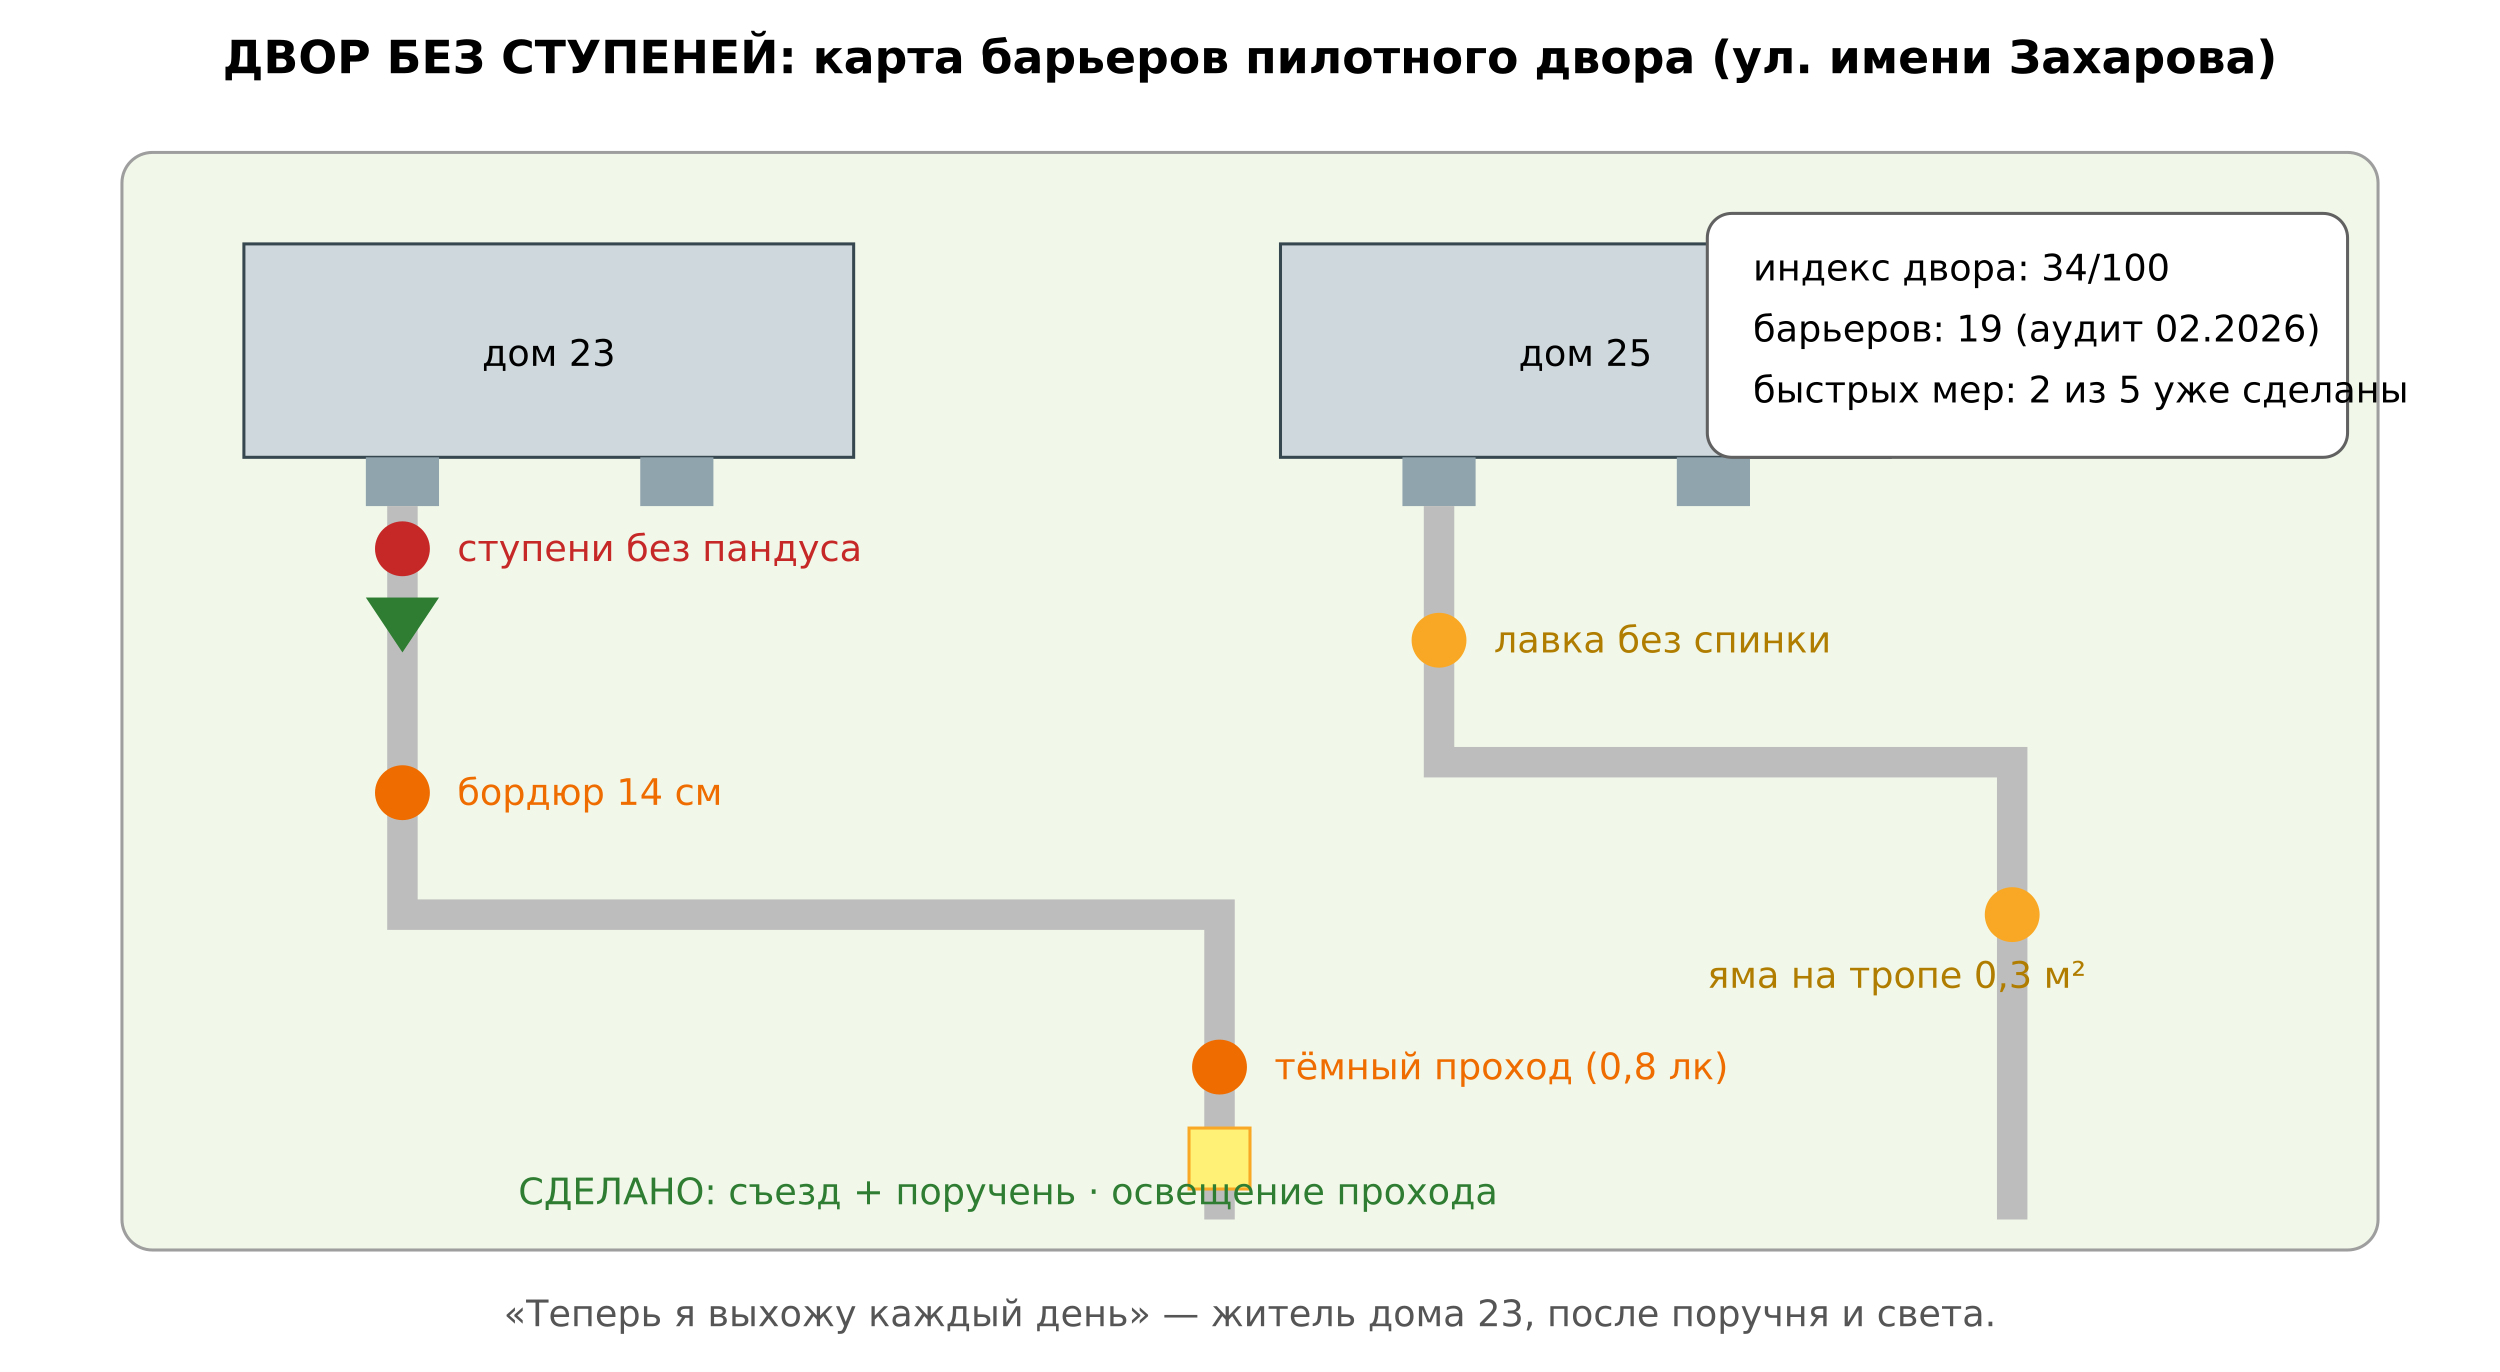
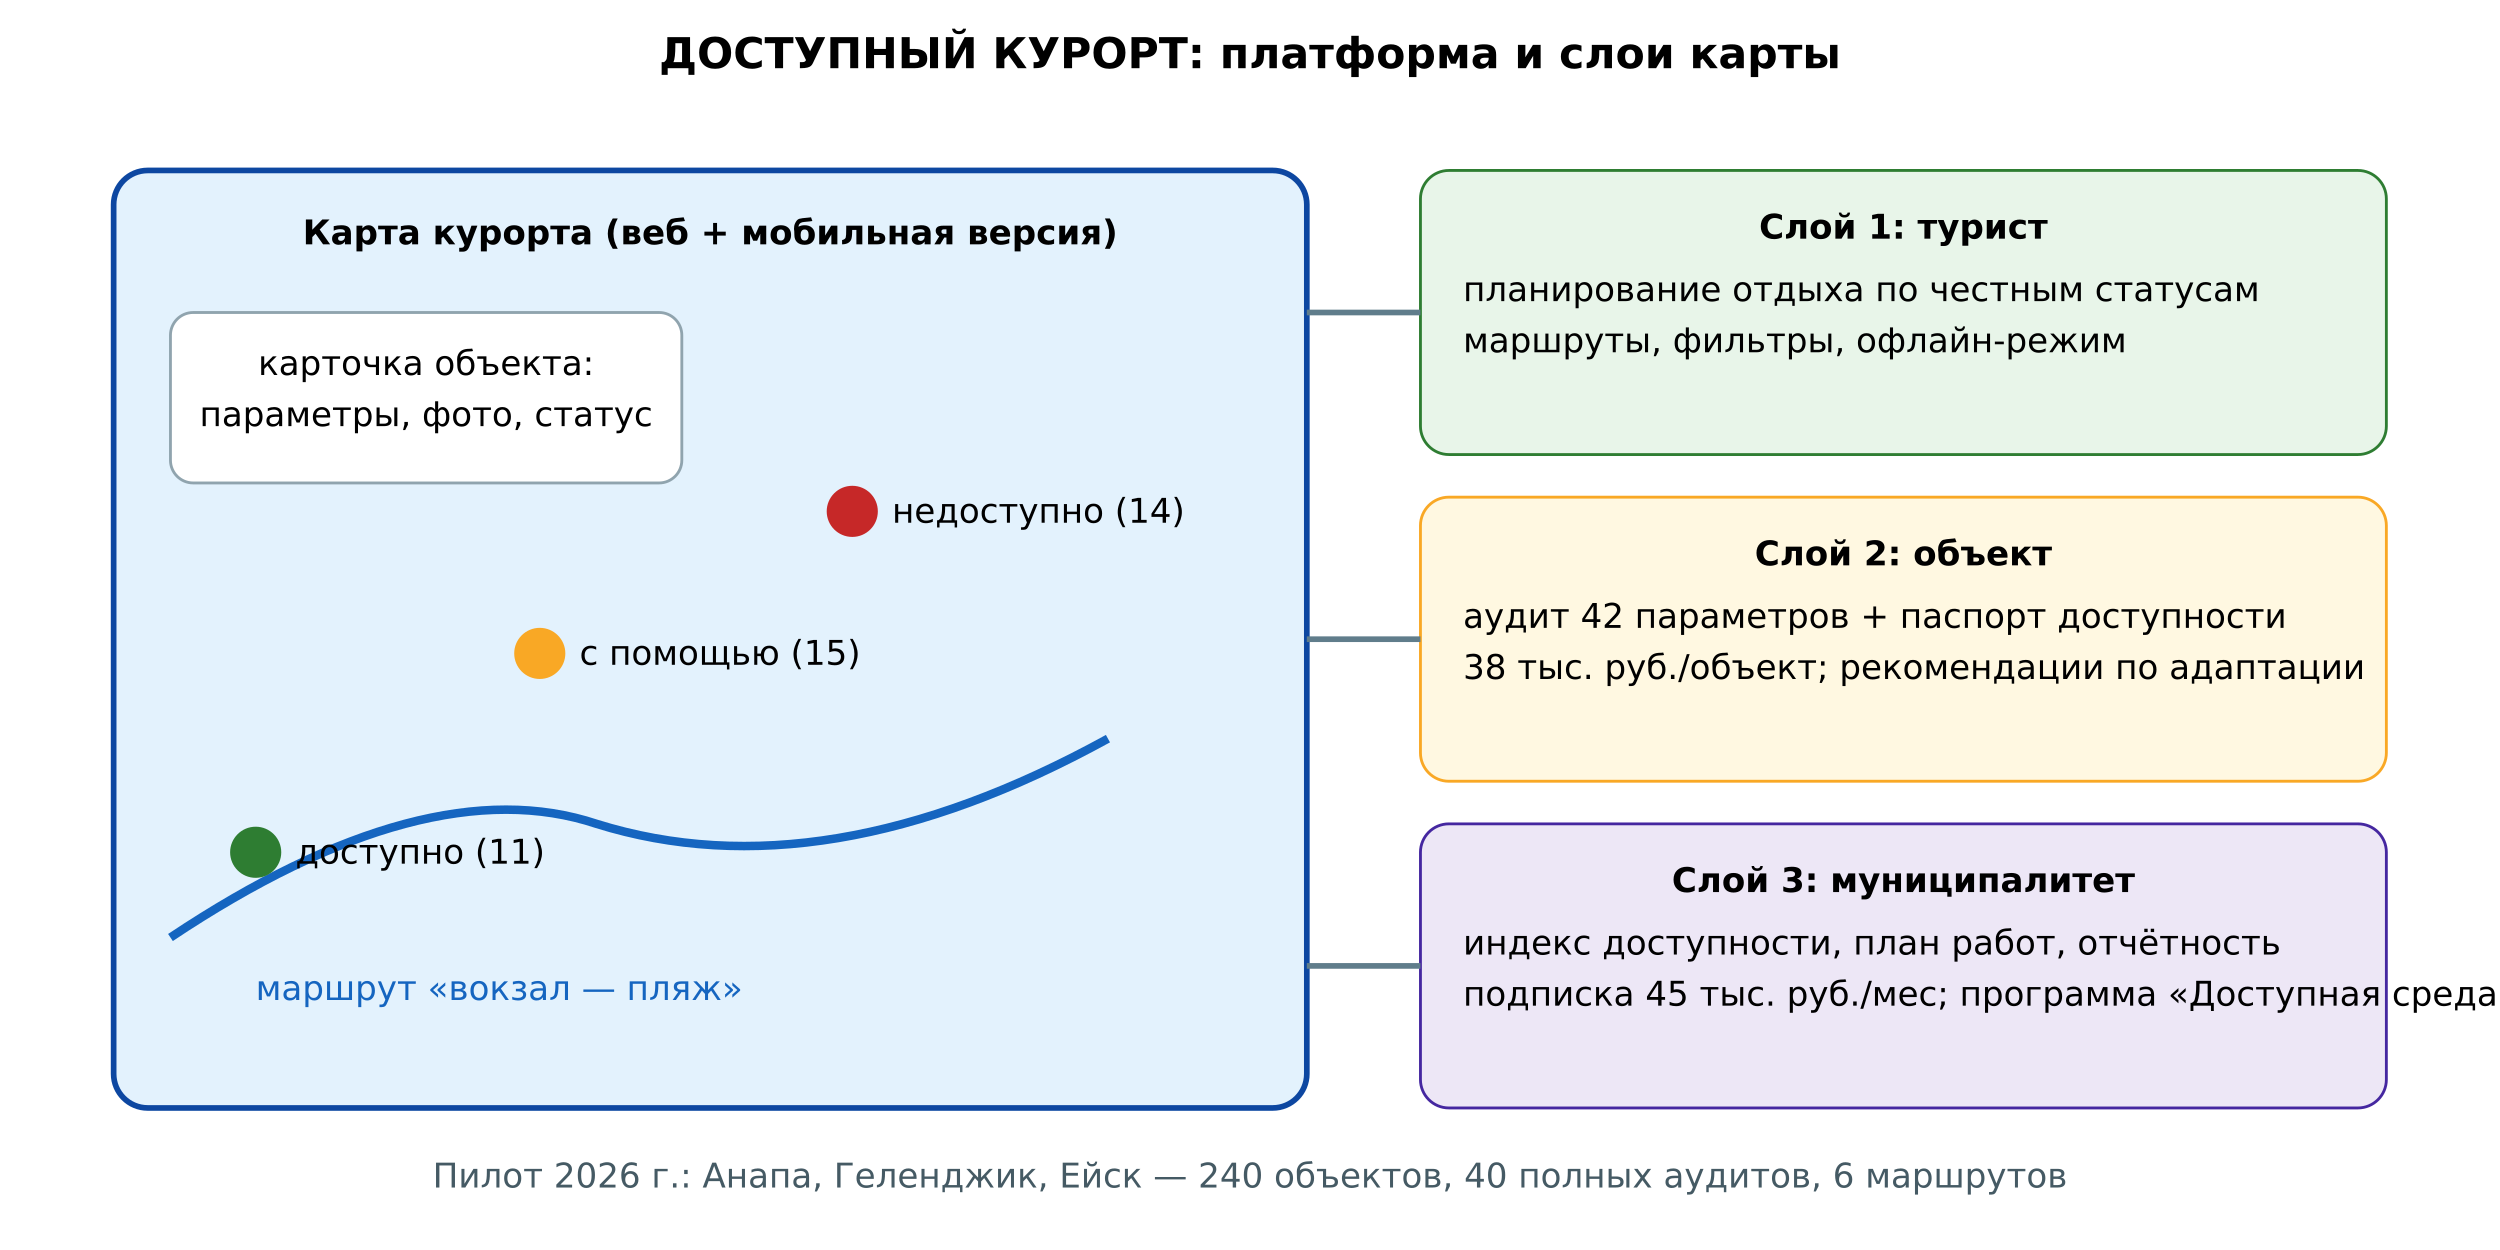
- <svg xmlns="http://www.w3.org/2000/svg" width="820" height="450" viewBox="0 0 820 450" font-family="DejaVu Sans, Arial" font-size="12">
-   <rect width="820" height="450" fill="#ffffff" />
-   <text x="410" y="24" text-anchor="middle" font-size="15" font-weight="bold">ДВОР БЕЗ СТУПЕНЕЙ: карта барьеров пилотного двора (ул. имени Захарова)</text>
-   <rect x="40" y="50" width="740" height="360" rx="10" fill="#f1f8e9" stroke="#9e9e9e" />
-   <g fill="#cfd8dc" stroke="#37474f">
-     <rect x="80" y="80" width="200" height="70" />
-     <rect x="420" y="80" width="200" height="70" />
-   </g>
-   <text x="180" y="120" text-anchor="middle">дом 23</text>
-   <text x="520" y="120" text-anchor="middle">дом 25</text>
-   <g fill="#90a4ae">
-     <rect x="120" y="150" width="24" height="16" />
-     <rect x="210" y="150" width="24" height="16" />
-     <rect x="460" y="150" width="24" height="16" />
-     <rect x="550" y="150" width="24" height="16" />
-   </g>
-   <g stroke="#bdbdbd" stroke-width="10" fill="none">
-     <path d="M132 166 L132 300 L400 300 L400 400" />
-     <path d="M472 166 L472 250 L660 250 L660 400" />
-   </g>
-   <g>
-     <circle cx="132" cy="180" r="9" fill="#c62828" />
-     <text x="150" y="184" fill="#c62828">ступени без пандуса</text>
-     <circle cx="132" cy="260" r="9" fill="#ef6c00" />
-     <text x="150" y="264" fill="#ef6c00">бордюр 14 см</text>
-     <circle cx="400" cy="350" r="9" fill="#ef6c00" />
-     <text x="418" y="354" fill="#ef6c00">тёмный проход (0,8 лк)</text>
-     <circle cx="660" cy="300" r="9" fill="#f9a825" />
-     <text x="560" y="324" fill="#b07d00">яма на тропе 0,3 м²</text>
-     <circle cx="472" cy="210" r="9" fill="#f9a825" />
-     <text x="490" y="214" fill="#b07d00">лавка без спинки</text>
-   </g>
-   <g fill="#2e7d32">
-     <polygon points="120,196 144,196 132,214" />
-     <rect x="390" y="370" width="20" height="20" fill="#fff176" stroke="#f9a825" />
-   </g>
-   <text x="170" y="395" fill="#2e7d32">СДЕЛАНО: съезд + поручень · освещение прохода</text>
-   <rect x="560" y="70" width="210" height="80" rx="8" fill="#ffffff" stroke="#616161" />
-   <text x="575" y="92">индекс двора: 34/100</text>
-   <text x="575" y="112">барьеров: 19 (аудит 02.2026)</text>
-   <text x="575" y="132">быстрых мер: 2 из 5 уже сделаны</text>
-   <text x="410" y="435" text-anchor="middle" fill="#555">«Теперь я выхожу каждый день» — житель дома 23, после поручня и света.</text>
+ <svg xmlns="http://www.w3.org/2000/svg" width="880" height="440" viewBox="0 0 880 440" font-family="DejaVu Sans, Arial" font-size="12">
+   <rect width="880" height="440" fill="#ffffff" />
+   <text x="440" y="24" text-anchor="middle" font-size="15" font-weight="bold">ДОСТУПНЫЙ КУРОРТ: платформа и слои карты</text>
+   <rect x="40" y="60" width="420" height="330" rx="12" fill="#e3f2fd" stroke="#0d47a1" stroke-width="2" />
+   <text x="250" y="86" text-anchor="middle" font-weight="bold">Карта курорта (веб + мобильная версия)</text>
+   <path d="M60 330 q90 -60 150 -40 q80 25 180 -30" stroke="#1565c0" stroke-width="3" fill="none" />
+   <text x="90" y="352" fill="#1565c0">маршрут «вокзал — пляж»</text>
+   <circle cx="90" cy="300" r="9" fill="#2e7d32" />
+   <text x="104" y="304">доступно (11)</text>
+   <circle cx="190" cy="230" r="9" fill="#f9a825" />
+   <text x="204" y="234">с помощью (15)</text>
+   <circle cx="300" cy="180" r="9" fill="#c62828" />
+   <text x="314" y="184">недоступно (14)</text>
+   <rect x="60" y="110" width="180" height="60" rx="8" fill="#ffffff" stroke="#90a4ae" />
+   <text x="150" y="132" text-anchor="middle">карточка объекта:</text>
+   <text x="150" y="150" text-anchor="middle">параметры, фото, статус</text>
+   <rect x="500" y="60" width="340" height="100" rx="10" fill="#e8f5e9" stroke="#2e7d32" />
+   <text x="670" y="84" text-anchor="middle" font-weight="bold">Слой 1: турист</text>
+   <text x="515" y="106">планирование отдыха по честным статусам</text>
+   <text x="515" y="124">маршруты, фильтры, офлайн-режим</text>
+   <rect x="500" y="175" width="340" height="100" rx="10" fill="#fff8e1" stroke="#f9a825" />
+   <text x="670" y="199" text-anchor="middle" font-weight="bold">Слой 2: объект</text>
+   <text x="515" y="221">аудит 42 параметров + паспорт доступности</text>
+   <text x="515" y="239">38 тыс. руб./объект; рекомендации по адаптации</text>
+   <rect x="500" y="290" width="340" height="100" rx="10" fill="#ede7f6" stroke="#4527a0" />
+   <text x="670" y="314" text-anchor="middle" font-weight="bold">Слой 3: муниципалитет</text>
+   <text x="515" y="336">индекс доступности, план работ, отчётность</text>
+   <text x="515" y="354">подписка 45 тыс. руб./мес; программа «Доступная среда»</text>
+   <line x1="460" y1="110" x2="500" y2="110" stroke="#607d8b" stroke-width="2" />
+   <line x1="460" y1="225" x2="500" y2="225" stroke="#607d8b" stroke-width="2" />
+   <line x1="460" y1="340" x2="500" y2="340" stroke="#607d8b" stroke-width="2" />
+   <text x="440" y="418" text-anchor="middle" fill="#455a64">Пилот 2026 г.: Анапа, Геленджик, Ейск — 240 объектов, 40 полных аудитов, 6 маршрутов</text>
</svg>
